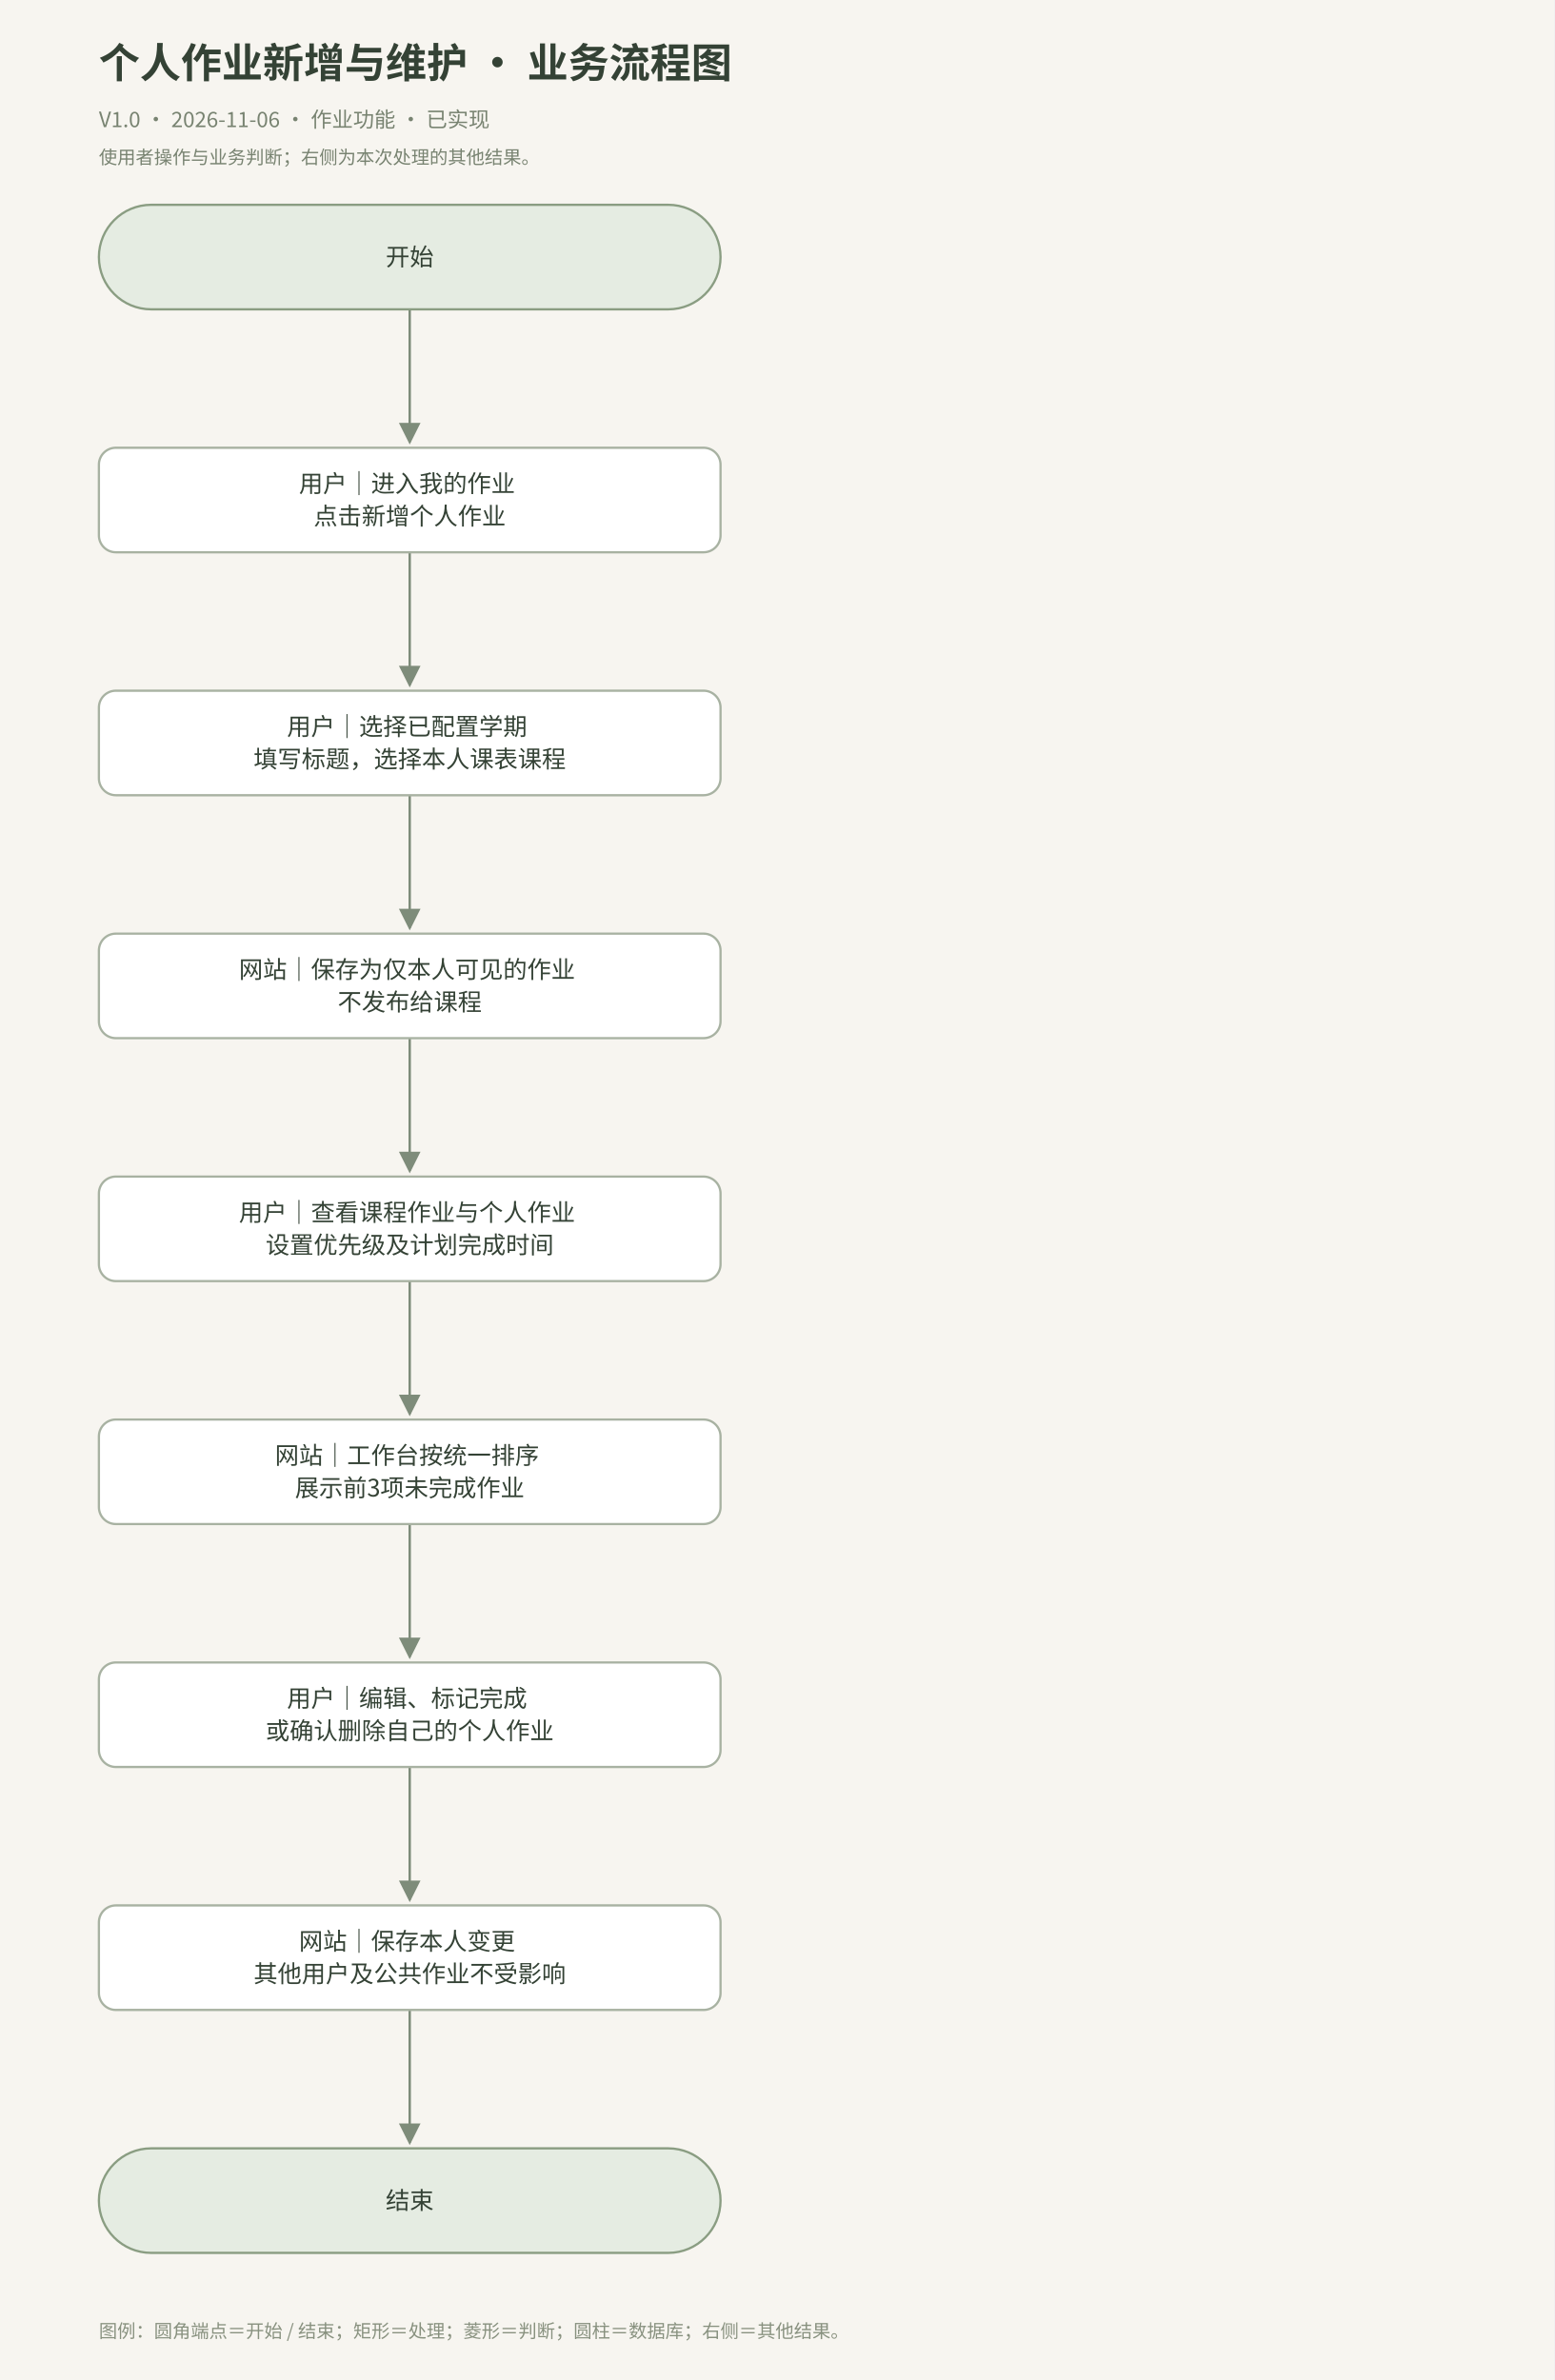
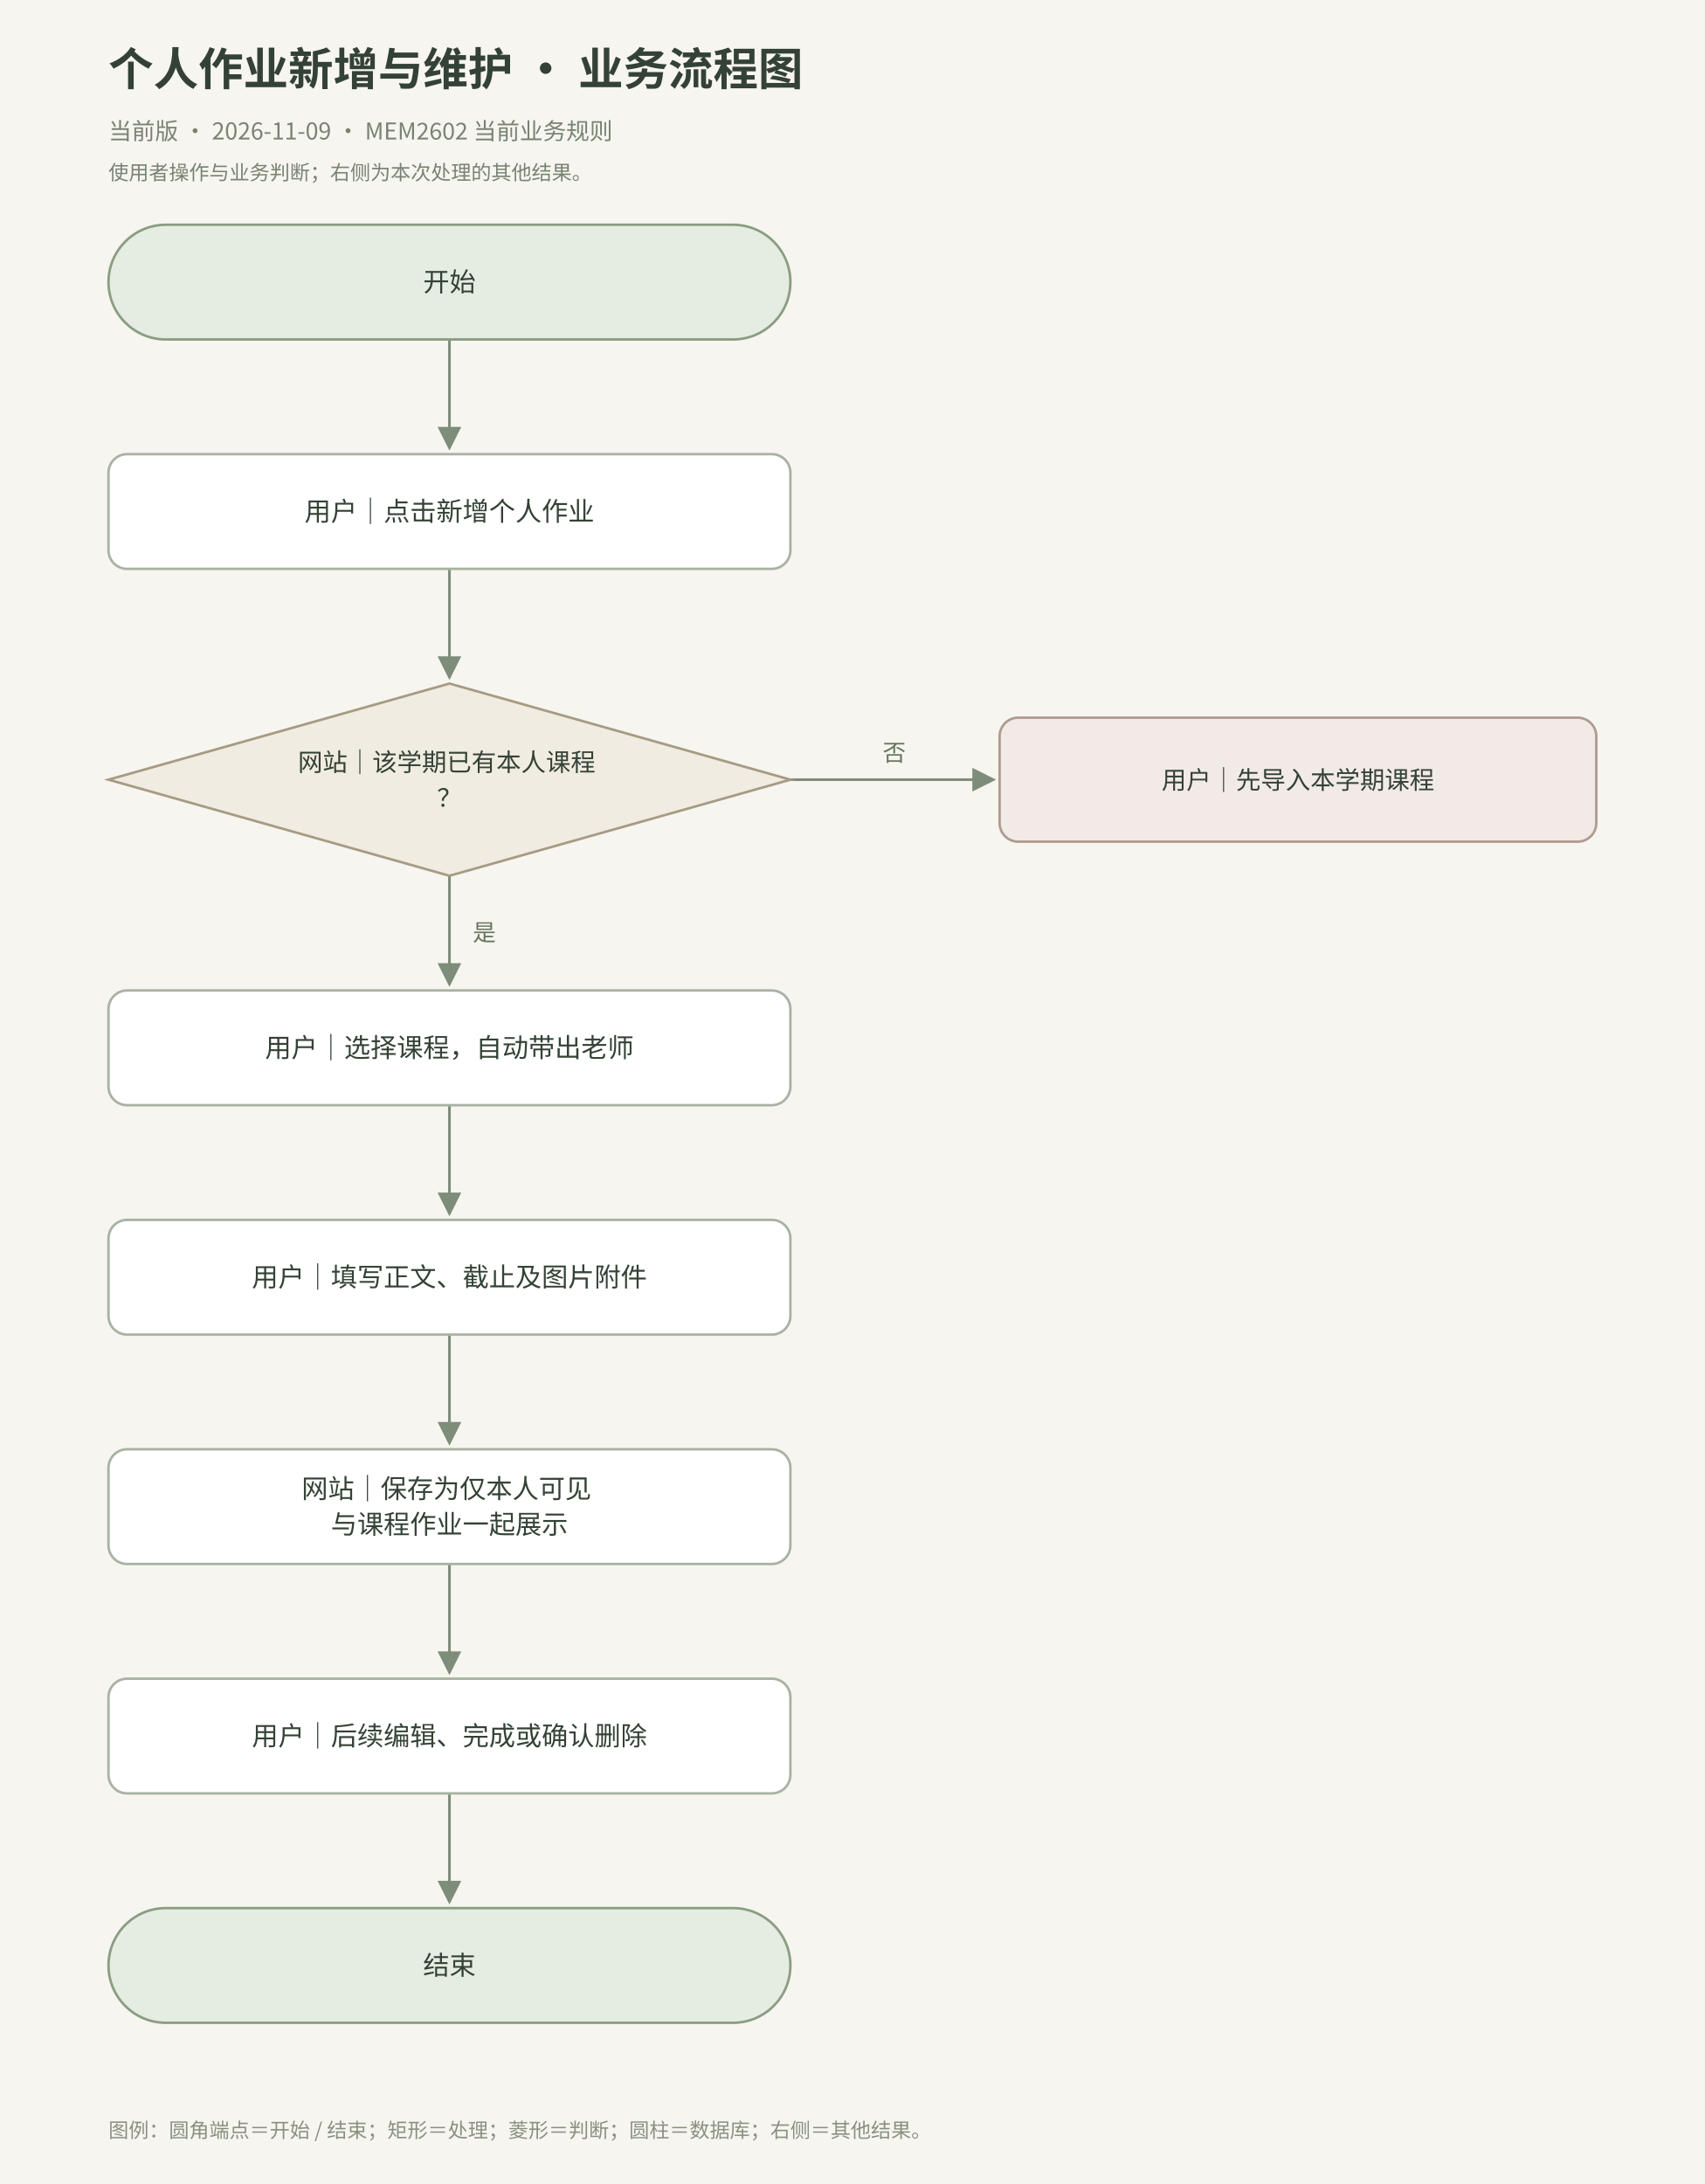
- <svg xmlns="http://www.w3.org/2000/svg" width="1100" height="1685" viewBox="0 0 1100 1685" role="img" aria-labelledby="title desc">
+ <svg xmlns="http://www.w3.org/2000/svg" width="1100" height="1409" viewBox="0 0 1100 1409" role="img" aria-labelledby="title desc">
  <defs>
    <marker id="arrow" markerWidth="9" markerHeight="9" refX="8" refY="4.5" orient="auto" markerUnits="strokeWidth">
      <path d="M0 0 L9 4.5 L0 9 Z" fill="#7E8C7A" />
    </marker>
  </defs>
-   <rect width="1100" height="1685" fill="#F7F5F0" />
+   <rect width="1100" height="1409" fill="#F7F5F0" />
  <g font-family="'Microsoft YaHei','PingFang SC','Noto Sans CJK SC',sans-serif" fill="#344235">
    <text x="70" y="55" font-size="29" font-weight="700">个人作业新增与维护 · 业务流程图</text>
-     <text x="70" y="90" font-size="15" fill="#788371">V1.0 · 2026-11-06 · 作业功能 · 已实现</text>
+     <text x="70" y="90" font-size="15" fill="#788371">当前版 · 2026-11-09 · MEM2602 当前业务规则</text>
    <text x="70" y="116" font-size="13" fill="#788371">使用者操作与业务判断；右侧为本次处理的其他结果。</text>
-     <path d="M290.0 219 L290.0 313" stroke="#7E8C7A" stroke-width="1.7" fill="none" marker-end="url(#arrow)" />
-     <path d="M290.0 391 L290.0 485" stroke="#7E8C7A" stroke-width="1.7" fill="none" marker-end="url(#arrow)" />
-     <path d="M290.0 563 L290.0 657" stroke="#7E8C7A" stroke-width="1.7" fill="none" marker-end="url(#arrow)" />
-     <path d="M290.0 735 L290.0 829" stroke="#7E8C7A" stroke-width="1.7" fill="none" marker-end="url(#arrow)" />
-     <path d="M290.0 907 L290.0 1001" stroke="#7E8C7A" stroke-width="1.7" fill="none" marker-end="url(#arrow)" />
-     <path d="M290.0 1079 L290.0 1173" stroke="#7E8C7A" stroke-width="1.7" fill="none" marker-end="url(#arrow)" />
-     <path d="M290.0 1251 L290.0 1345" stroke="#7E8C7A" stroke-width="1.7" fill="none" marker-end="url(#arrow)" />
-     <path d="M290.0 1423 L290.0 1517" stroke="#7E8C7A" stroke-width="1.7" fill="none" marker-end="url(#arrow)" />
+     <path d="M290.0 219 L290.0 289" stroke="#7E8C7A" stroke-width="1.7" fill="none" marker-end="url(#arrow)" />
+     <path d="M290.0 367 L290.0 437" stroke="#7E8C7A" stroke-width="1.7" fill="none" marker-end="url(#arrow)" />
+     <path d="M510 503.0 L641 503.0" stroke="#7E8C7A" stroke-width="1.7" fill="none" marker-end="url(#arrow)" />
+     <text x="569.5" y="491.0" font-size="15" fill="#66765D">否</text>
+     <path d="M290.0 565 L290.0 635" stroke="#7E8C7A" stroke-width="1.7" fill="none" marker-end="url(#arrow)" />
+     <text x="305.0" y="607.0" font-size="15" fill="#66765D">是</text>
+     <path d="M290.0 713 L290.0 783" stroke="#7E8C7A" stroke-width="1.7" fill="none" marker-end="url(#arrow)" />
+     <path d="M290.0 861 L290.0 931" stroke="#7E8C7A" stroke-width="1.7" fill="none" marker-end="url(#arrow)" />
+     <path d="M290.0 1009 L290.0 1079" stroke="#7E8C7A" stroke-width="1.7" fill="none" marker-end="url(#arrow)" />
+     <path d="M290.0 1157 L290.0 1227" stroke="#7E8C7A" stroke-width="1.7" fill="none" marker-end="url(#arrow)" />
    <rect x="70" y="145" width="440" height="74" rx="37.0" fill="#E5ECE2" stroke="#8A9D82" stroke-width="1.6" />
    <text text-anchor="middle" font-size="17">
      <tspan x="290.0" y="188.0">开始</tspan>
    </text>
-     <rect x="70" y="317" width="440" height="74" rx="12" fill="#FFFFFF" stroke="#A8B2A2" stroke-width="1.6" />
+     <rect x="70" y="293" width="440" height="74" rx="12" fill="#FFFFFF" stroke="#A8B2A2" stroke-width="1.6" />
    <text text-anchor="middle" font-size="17">
-       <tspan x="290.0" y="348.5">用户｜进入我的作业</tspan>
-       <tspan x="290.0" y="371.5">点击新增个人作业</tspan>
+       <tspan x="290.0" y="336.0">用户｜点击新增个人作业</tspan>
    </text>
-     <rect x="70" y="489" width="440" height="74" rx="12" fill="#FFFFFF" stroke="#A8B2A2" stroke-width="1.6" />
+     <polygon points="290.0,441 510,503.0 290.0,565 70,503.0" fill="#F0ECE2" stroke="#A69B83" stroke-width="1.6" />
+     <text text-anchor="middle" font-size="16">
+       <tspan x="290.0" y="497.5">网站｜该学期已有本人课程</tspan>
+       <tspan x="290.0" y="520.5">？</tspan>
+     </text>
+     <rect x="645" y="463.0" width="385" height="80" rx="12" fill="#F2EAE6" stroke="#B09B91" stroke-width="1.6" />
+     <text text-anchor="middle" font-size="16">
+       <tspan x="837.5" y="509.0">用户｜先导入本学期课程</tspan>
+     </text>
+     <rect x="70" y="639" width="440" height="74" rx="12" fill="#FFFFFF" stroke="#A8B2A2" stroke-width="1.6" />
    <text text-anchor="middle" font-size="17">
-       <tspan x="290.0" y="520.5">用户｜选择已配置学期</tspan>
-       <tspan x="290.0" y="543.5">填写标题，选择本人课表课程</tspan>
+       <tspan x="290.0" y="682.0">用户｜选择课程，自动带出老师</tspan>
    </text>
-     <rect x="70" y="661" width="440" height="74" rx="12" fill="#FFFFFF" stroke="#A8B2A2" stroke-width="1.6" />
+     <rect x="70" y="787" width="440" height="74" rx="12" fill="#FFFFFF" stroke="#A8B2A2" stroke-width="1.6" />
    <text text-anchor="middle" font-size="17">
-       <tspan x="290.0" y="692.5">网站｜保存为仅本人可见的作业</tspan>
-       <tspan x="290.0" y="715.5">不发布给课程</tspan>
+       <tspan x="290.0" y="830.0">用户｜填写正文、截止及图片附件</tspan>
    </text>
-     <rect x="70" y="833" width="440" height="74" rx="12" fill="#FFFFFF" stroke="#A8B2A2" stroke-width="1.6" />
+     <rect x="70" y="935" width="440" height="74" rx="12" fill="#FFFFFF" stroke="#A8B2A2" stroke-width="1.6" />
    <text text-anchor="middle" font-size="17">
-       <tspan x="290.0" y="864.5">用户｜查看课程作业与个人作业</tspan>
-       <tspan x="290.0" y="887.5">设置优先级及计划完成时间</tspan>
+       <tspan x="290.0" y="966.5">网站｜保存为仅本人可见</tspan>
+       <tspan x="290.0" y="989.5">与课程作业一起展示</tspan>
    </text>
-     <rect x="70" y="1005" width="440" height="74" rx="12" fill="#FFFFFF" stroke="#A8B2A2" stroke-width="1.6" />
+     <rect x="70" y="1083" width="440" height="74" rx="12" fill="#FFFFFF" stroke="#A8B2A2" stroke-width="1.6" />
    <text text-anchor="middle" font-size="17">
-       <tspan x="290.0" y="1036.5">网站｜工作台按统一排序</tspan>
-       <tspan x="290.0" y="1059.5">展示前3项未完成作业</tspan>
+       <tspan x="290.0" y="1126.0">用户｜后续编辑、完成或确认删除</tspan>
    </text>
-     <rect x="70" y="1177" width="440" height="74" rx="12" fill="#FFFFFF" stroke="#A8B2A2" stroke-width="1.6" />
+     <rect x="70" y="1231" width="440" height="74" rx="37.0" fill="#E5ECE2" stroke="#8A9D82" stroke-width="1.6" />
    <text text-anchor="middle" font-size="17">
-       <tspan x="290.0" y="1208.5">用户｜编辑、标记完成</tspan>
-       <tspan x="290.0" y="1231.5">或确认删除自己的个人作业</tspan>
+       <tspan x="290.0" y="1274.0">结束</tspan>
    </text>
-     <rect x="70" y="1349" width="440" height="74" rx="12" fill="#FFFFFF" stroke="#A8B2A2" stroke-width="1.6" />
-     <text text-anchor="middle" font-size="17">
-       <tspan x="290.0" y="1380.5">网站｜保存本人变更</tspan>
-       <tspan x="290.0" y="1403.5">其他用户及公共作业不受影响</tspan>
-     </text>
-     <rect x="70" y="1521" width="440" height="74" rx="37.0" fill="#E5ECE2" stroke="#8A9D82" stroke-width="1.6" />
-     <text text-anchor="middle" font-size="17">
-       <tspan x="290.0" y="1564.0">结束</tspan>
-     </text>
-     <text x="70" y="1655" font-size="13" fill="#88917F">图例：圆角端点＝开始 / 结束；矩形＝处理；菱形＝判断；圆柱＝数据库；右侧＝其他结果。</text>
+     <text x="70" y="1379" font-size="13" fill="#88917F">图例：圆角端点＝开始 / 结束；矩形＝处理；菱形＝判断；圆柱＝数据库；右侧＝其他结果。</text>
  </g>
</svg>
